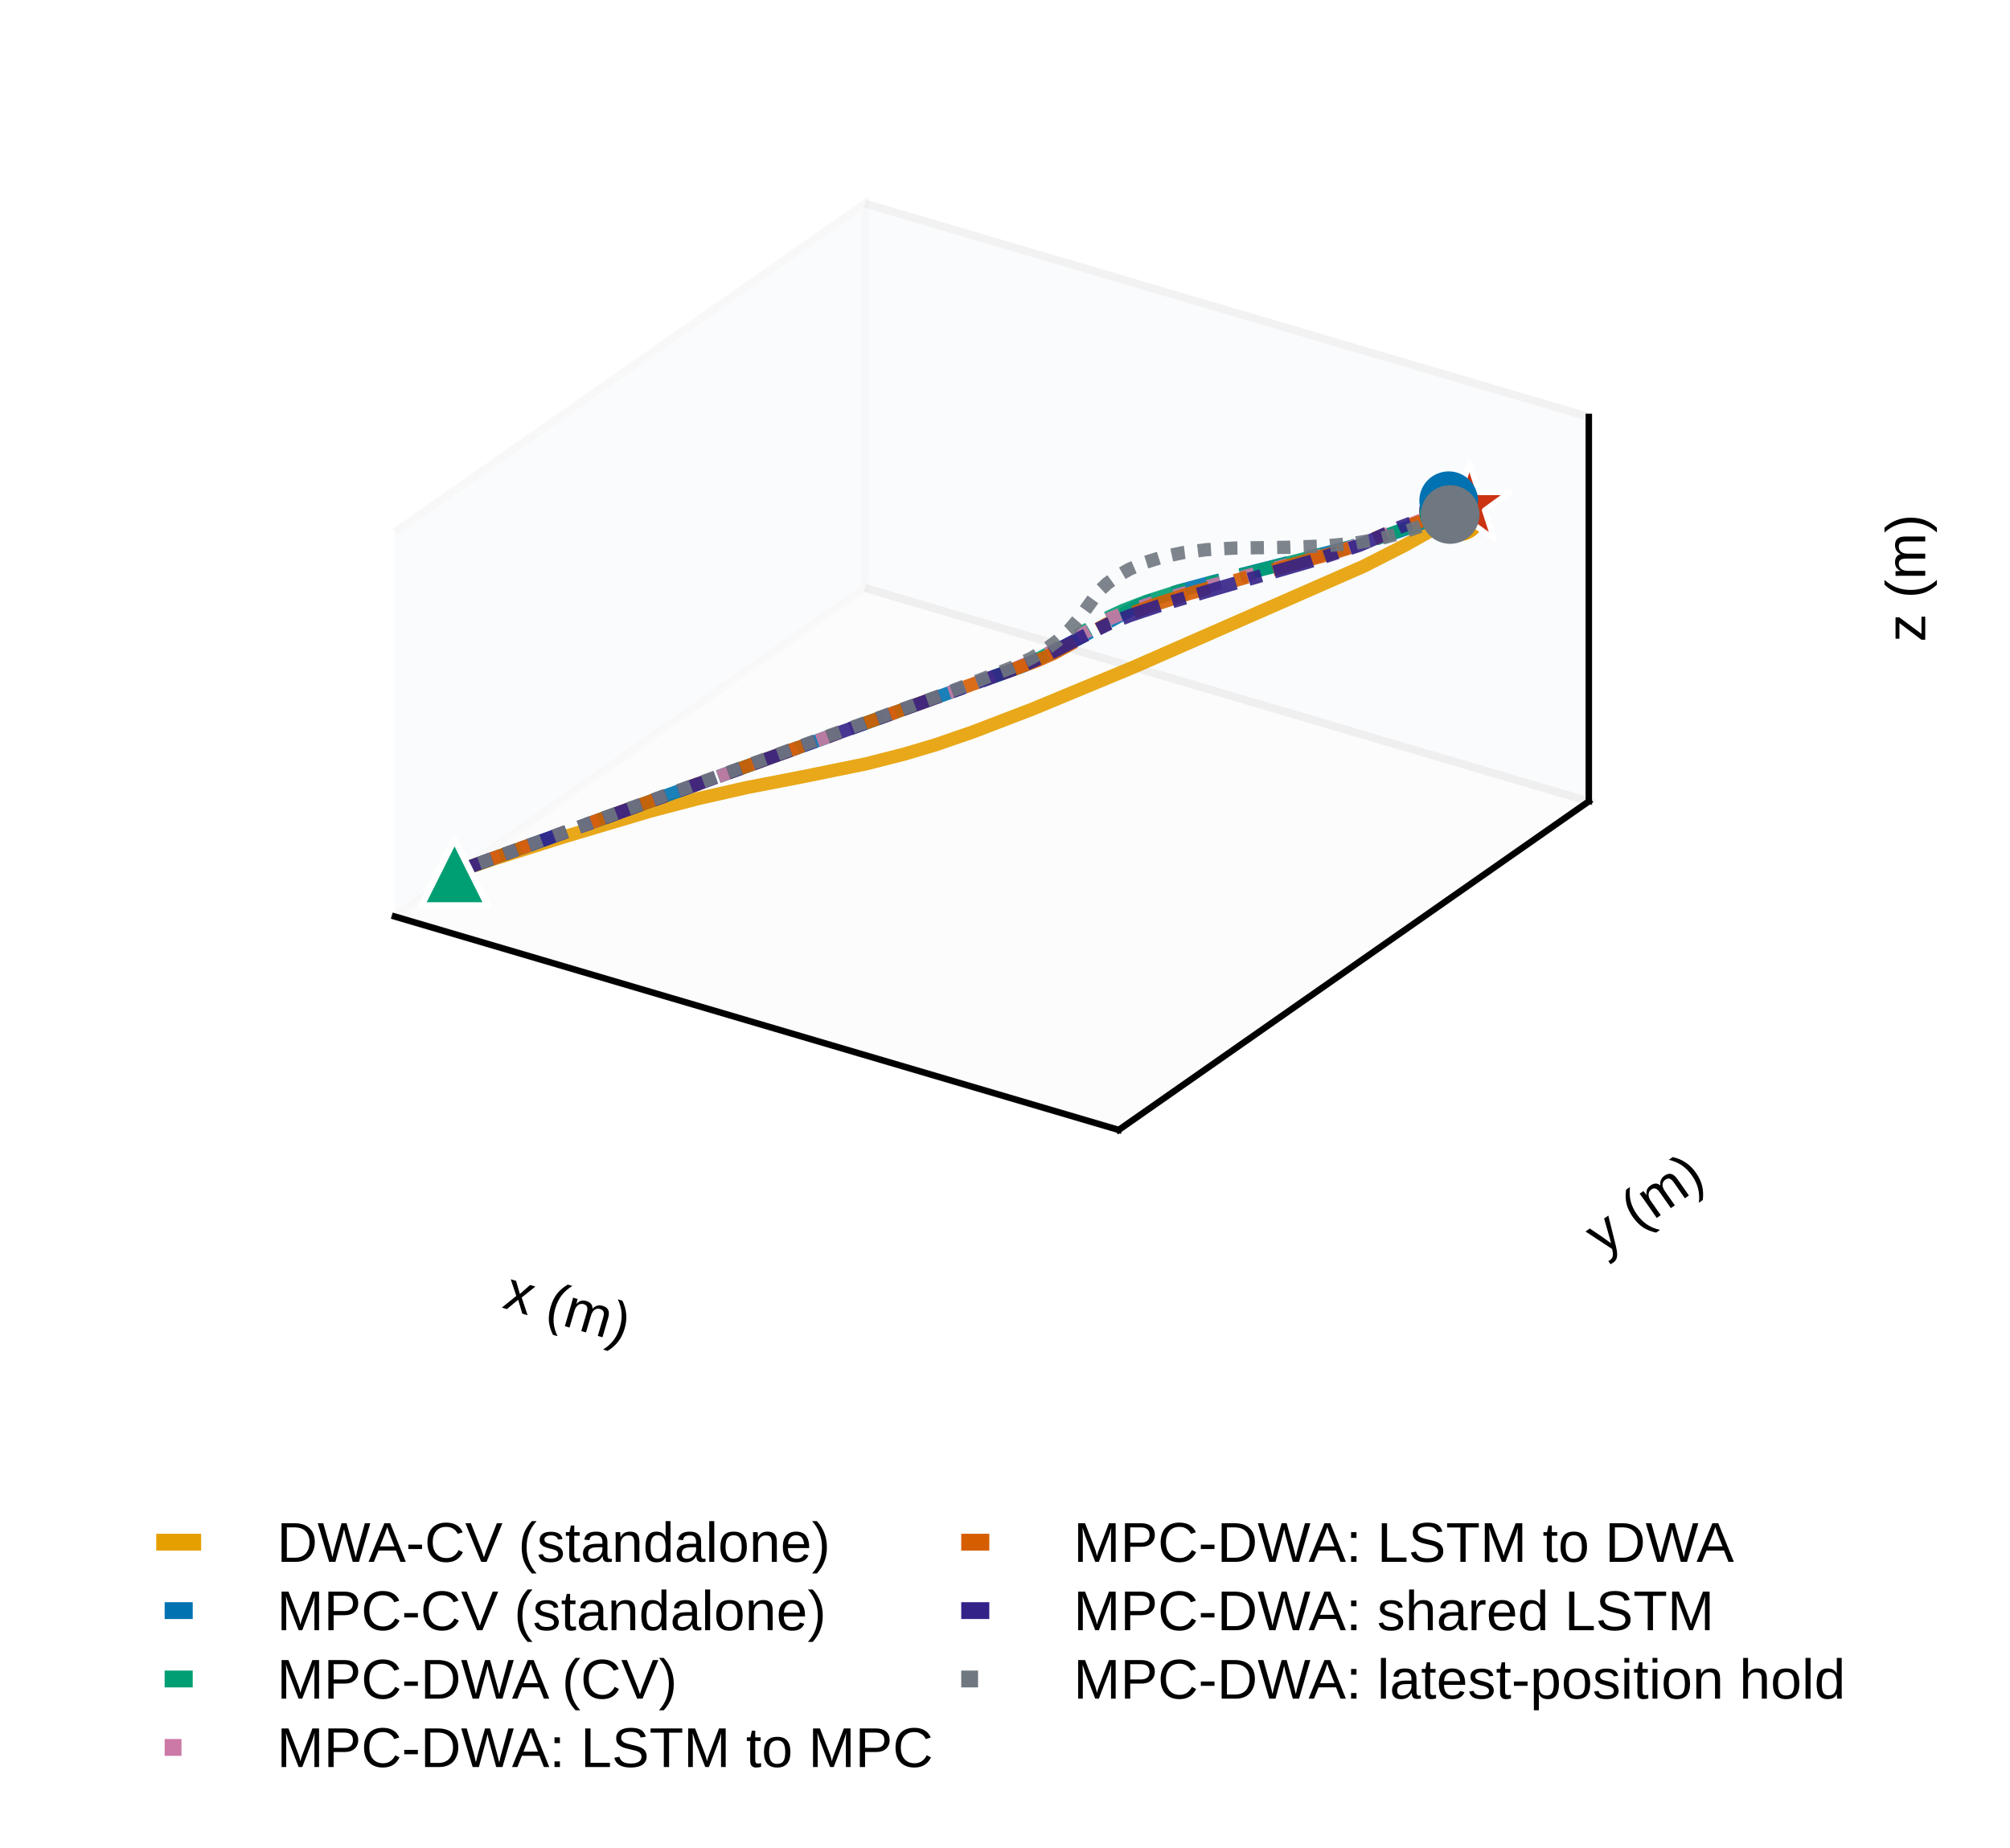
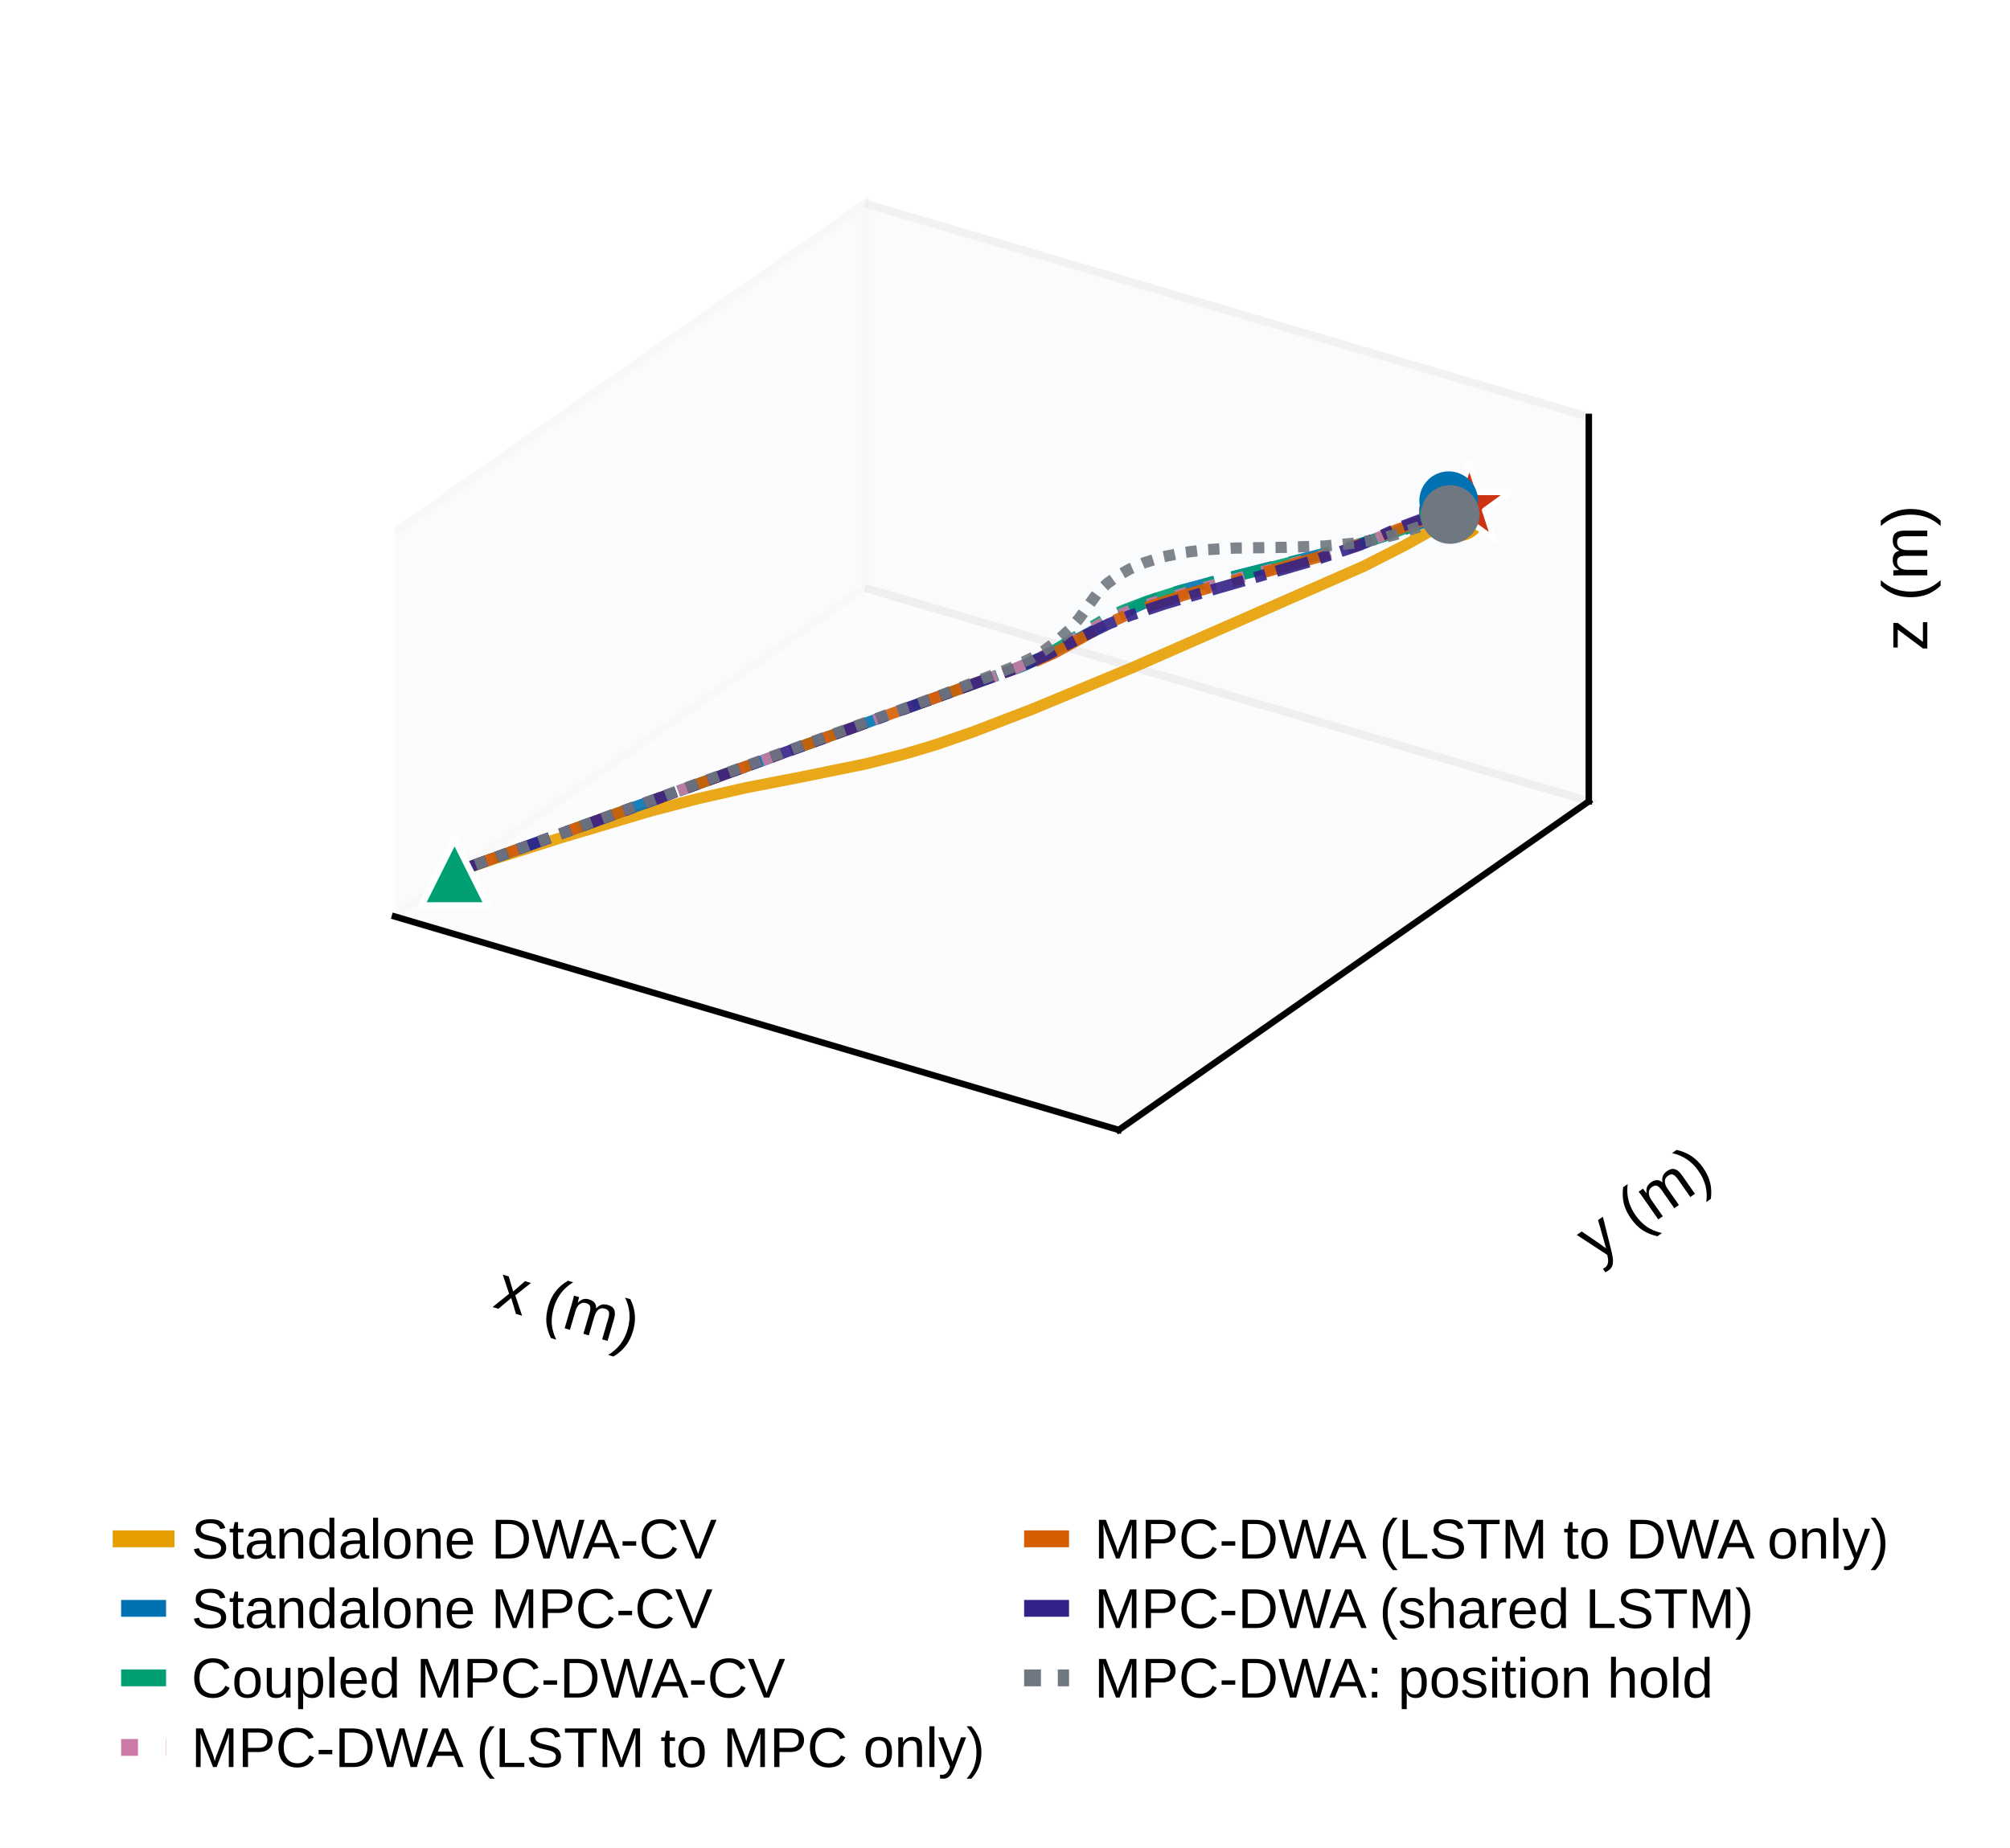
<svg xmlns="http://www.w3.org/2000/svg" xmlns:xlink="http://www.w3.org/1999/xlink" width="250.56pt" height="230.4pt" viewBox="0 0 250.56 230.4" version="1.1">
  <defs>
    <style type="text/css">*{stroke-linejoin: round; stroke-linecap: butt}</style>
  </defs>
  <g id="figure_1">
    <g id="patch_1">
      <path d="M 0 230.4 L 250.56 230.4 L 250.56 0 L 0 0 z " style="fill: #ffffff" />
    </g>
    <g id="patch_2">
      <path d="M 43.186 163.584 L 199.858 163.584 L 199.858 6.912 L 43.186 6.912 z " style="fill: #ffffff" />
    </g>
    <g id="pane3d_1">
      <g id="patch_3">
        <path d="M 49.222 114.278 L 107.821 73.313 L 107.821 25.38 L 49.222 66.346 " style="fill: #f5f7fa; opacity: 0.5; stroke: #f2f2f2; stroke-linejoin: miter" />
      </g>
    </g>
    <g id="pane3d_2">
      <g id="patch_4">
        <path d="M 107.821 73.313 L 198.055 99.916 L 198.055 51.983 L 107.821 25.38 " style="fill: #f5f7fa; opacity: 0.5; stroke: #e6e6e6; stroke-linejoin: miter" />
      </g>
    </g>
    <g id="pane3d_3">
      <g id="patch_5">
        <path d="M 49.222 114.278 L 139.457 140.882 L 198.055 99.916 L 107.821 73.313 " style="fill: #fafafa; opacity: 0.5; stroke: #ececec; stroke-linejoin: miter" />
      </g>
    </g>
    <g id="grid3d_1" />
    <g id="grid3d_2" />
    <g id="grid3d_3" />
    <g id="axis3d_1">
      <g id="line2d_1">
        <path d="M 49.222 114.278 L 139.457 140.882 " style="fill: none; stroke: #000000; stroke-width: 0.8; stroke-linecap: square" />
      </g>
      <g id="text_1">
-         <text style="font-size: 7px; font-family: 'Arial', 'Helvetica', 'DejaVu Sans', sans-serif; text-anchor: middle" x="70.129" y="165.269" transform="rotate(-343.5732 70.12895 165.269)">x (m)</text>
+         <text style="font-size: 8px; font-family: 'Arial', 'Helvetica', 'DejaVu Sans', sans-serif; text-anchor: middle" x="70.056" y="165.517" transform="rotate(-343.5732 70.05577 165.5172)">x (m)</text>
      </g>
    </g>
    <g id="axis3d_2">
      <g id="line2d_2">
        <path d="M 198.055 99.916 L 139.457 140.882 " style="fill: none; stroke: #000000; stroke-width: 0.8; stroke-linecap: square" />
      </g>
      <g id="text_2">
-         <text style="font-size: 7px; font-family: 'Arial', 'Helvetica', 'DejaVu Sans', sans-serif; text-anchor: middle" x="206.286" y="152.027" transform="rotate(-34.95678 206.2858 152.0267)">y (m)</text>
+         <text style="font-size: 8px; font-family: 'Arial', 'Helvetica', 'DejaVu Sans', sans-serif; text-anchor: middle" x="206.434" y="152.239" transform="rotate(-34.95678 206.4341 152.2388)">y (m)</text>
      </g>
    </g>
    <g id="axis3d_3">
      <g id="line2d_3">
        <path d="M 198.055 99.916 L 198.055 51.983 " style="fill: none; stroke: #000000; stroke-width: 0.8; stroke-linecap: square" />
      </g>
      <g id="text_3">
-         <text style="font-size: 7px; font-family: 'Arial', 'Helvetica', 'DejaVu Sans', sans-serif; text-anchor: middle" x="239.994" y="72.078" transform="rotate(-90 239.9936 72.07753)">z (m)</text>
+         <text style="font-size: 8px; font-family: 'Arial', 'Helvetica', 'DejaVu Sans', sans-serif; text-anchor: middle" x="240.252" y="72.078" transform="rotate(-90 240.2524 72.07753)">z (m)</text>
      </g>
    </g>
    <g id="axes_1">
      <g id="Path3DCollection_1">
        <defs>
-           <path id="mc681081ac6" d="M 0 3.082 C 0.817 3.082 1.601 2.757 2.179 2.179 C 2.757 1.601 3.082 0.817 3.082 0 C 3.082 -0.817 2.757 -1.601 2.179 -2.179 C 1.601 -2.757 0.817 -3.082 0 -3.082 C -0.817 -3.082 -1.601 -2.757 -2.179 -2.179 C -2.757 -1.601 -3.082 -0.817 -3.082 0 C -3.082 0.817 -2.757 1.601 -2.179 2.179 C -1.601 2.757 -0.817 3.082 0 3.082 z " style="stroke: #e69f00; stroke-width: 1.15" />
+           <path id="m68426876ff" d="M 0 3.082 C 0.817 3.082 1.601 2.757 2.179 2.179 C 2.757 1.601 3.082 0.817 3.082 0 C 3.082 -0.817 2.757 -1.601 2.179 -2.179 C 1.601 -2.757 0.817 -3.082 0 -3.082 C -0.817 -3.082 -1.601 -2.757 -2.179 -2.179 C -2.757 -1.601 -3.082 -0.817 -3.082 0 C -3.082 0.817 -2.757 1.601 -2.179 2.179 C -1.601 2.757 -0.817 3.082 0 3.082 z " style="stroke: #e69f00; stroke-width: 1.15" />
        </defs>
-         <g clip-path="url(#p14eeb2a51b)">
-           <use xlink:href="#mc681081ac6" x="181.71" y="63.847" style="fill: #e69f00; stroke: #e69f00; stroke-width: 1.15" />
+         <g clip-path="url(#p3bd63f41f3)">
+           <use xlink:href="#m68426876ff" x="181.71" y="63.847" style="fill: #e69f00; stroke: #e69f00; stroke-width: 1.15" />
        </g>
      </g>
      <g id="Path3DCollection_2">
        <defs>
-           <path id="m3ce97d96c6" d="M 0 3.082 C 0.817 3.082 1.601 2.757 2.179 2.179 C 2.757 1.601 3.082 0.817 3.082 0 C 3.082 -0.817 2.757 -1.601 2.179 -2.179 C 1.601 -2.757 0.817 -3.082 0 -3.082 C -0.817 -3.082 -1.601 -2.757 -2.179 -2.179 C -2.757 -1.601 -3.082 -0.817 -3.082 0 C -3.082 0.817 -2.757 1.601 -2.179 2.179 C -1.601 2.757 -0.817 3.082 0 3.082 z " style="stroke: #d55e00; stroke-width: 1.15" />
+           <path id="m7698c82ab8" d="M 0 3.082 C 0.817 3.082 1.601 2.757 2.179 2.179 C 2.757 1.601 3.082 0.817 3.082 0 C 3.082 -0.817 2.757 -1.601 2.179 -2.179 C 1.601 -2.757 0.817 -3.082 0 -3.082 C -0.817 -3.082 -1.601 -2.757 -2.179 -2.179 C -2.757 -1.601 -3.082 -0.817 -3.082 0 C -3.082 0.817 -2.757 1.601 -2.179 2.179 C -1.601 2.757 -0.817 3.082 0 3.082 z " style="stroke: #d55e00; stroke-width: 1.15" />
        </defs>
-         <g clip-path="url(#p14eeb2a51b)">
-           <use xlink:href="#m3ce97d96c6" x="180.609" y="63.793" style="fill: #d55e00; stroke: #d55e00; stroke-width: 1.15" />
+         <g clip-path="url(#p3bd63f41f3)">
+           <use xlink:href="#m7698c82ab8" x="180.609" y="63.793" style="fill: #d55e00; stroke: #d55e00; stroke-width: 1.15" />
        </g>
      </g>
      <g id="line2d_4">
-         <path d="M 56.664 108.767 L 61.721 107.048 L 70.154 104.383 L 81.027 101.143 L 87 99.58 L 93.051 98.206 L 100.111 96.836 L 108.009 95.225 L 112.809 94.001 L 116.583 92.877 L 121.242 91.272 L 128.737 88.398 L 141.321 83.173 L 169.995 70.601 L 175.181 67.961 L 180.267 65.11 L 181.454 64.268 L 181.71 63.847 L 181.71 63.847 " clip-path="url(#p14eeb2a51b)" style="fill: none; stroke: #e69f00; stroke-opacity: 0.9; stroke-width: 1.65; stroke-linecap: square" />
+         <path d="M 56.664 108.767 L 61.721 107.048 L 70.154 104.383 L 81.027 101.143 L 87 99.58 L 93.051 98.206 L 100.111 96.836 L 108.009 95.225 L 112.809 94.001 L 116.583 92.877 L 121.242 91.272 L 128.737 88.398 L 141.321 83.173 L 169.995 70.601 L 175.181 67.961 L 180.267 65.11 L 181.454 64.268 L 181.71 63.847 L 181.71 63.847 " clip-path="url(#p3bd63f41f3)" style="fill: none; stroke: #e69f00; stroke-opacity: 0.9; stroke-width: 1.4; stroke-linecap: square" />
      </g>
      <g id="line2d_5">
-         <path d="M 56.664 108.767 L 127.582 83.02 L 131.441 81.229 L 135.094 79.268 L 141.728 75.605 L 144.052 74.634 L 147.009 73.654 L 151.086 72.553 L 168.408 68.15 L 174.317 66.294 L 177.452 65.148 L 178.506 64.483 L 179.664 63.452 L 180.587 62.43 L 180.587 62.43 " clip-path="url(#p14eeb2a51b)" style="fill: none; stroke-dasharray: 6.105,2.64; stroke-dashoffset: 0; stroke: #0072b2; stroke-opacity: 0.9; stroke-width: 1.65" />
+         <path d="M 56.664 108.767 L 127.582 83.02 L 131.441 81.229 L 135.094 79.268 L 141.728 75.605 L 144.052 74.634 L 147.009 73.654 L 151.086 72.553 L 168.408 68.15 L 174.317 66.294 L 177.452 65.148 L 178.506 64.483 L 179.664 63.452 L 180.587 62.43 L 180.587 62.43 " clip-path="url(#p3bd63f41f3)" style="fill: none; stroke-dasharray: 5.18,2.24; stroke-dashoffset: 0; stroke: #0072b2; stroke-opacity: 0.9; stroke-width: 1.4" />
      </g>
      <g id="line2d_6">
-         <path d="M 56.664 108.767 L 126.799 83.291 L 129.823 81.943 L 132.038 80.725 L 135.321 78.604 L 137.908 77.081 L 140.035 76.085 L 142.952 74.967 L 146.554 73.818 L 151.413 72.518 L 168.064 68.273 L 172.657 66.814 L 176.862 65.236 L 180.641 63.836 L 180.641 63.836 " clip-path="url(#p14eeb2a51b)" style="fill: none; stroke-dasharray: 10.56,2.64,1.65,2.64; stroke-dashoffset: 0; stroke: #009e73; stroke-opacity: 0.9; stroke-width: 1.65" />
+         <path d="M 56.664 108.767 L 126.799 83.291 L 129.823 81.943 L 132.038 80.725 L 135.321 78.604 L 137.908 77.081 L 140.035 76.085 L 142.952 74.967 L 146.554 73.818 L 151.413 72.518 L 168.064 68.273 L 172.657 66.814 L 176.862 65.236 L 180.641 63.836 L 180.641 63.836 " clip-path="url(#p3bd63f41f3)" style="fill: none; stroke-dasharray: 8.96,2.24,1.4,2.24; stroke-dashoffset: 0; stroke: #009e73; stroke-opacity: 0.9; stroke-width: 1.4" />
      </g>
      <g id="line2d_7">
-         <path d="M 56.664 108.767 L 126.158 83.524 L 129.613 82.001 L 132.272 80.566 L 138.403 77.101 L 141.234 75.97 L 145.251 74.63 L 150.305 73.188 L 167.46 68.522 L 170.94 67.365 L 177.696 64.616 L 180.578 63.696 L 180.578 63.696 " clip-path="url(#p14eeb2a51b)" style="fill: none; stroke-dasharray: 1.65,2.723; stroke-dashoffset: 0; stroke: #cc79a7; stroke-opacity: 0.9; stroke-width: 1.65" />
+         <path d="M 56.664 108.767 L 126.158 83.524 L 129.613 82.001 L 132.272 80.566 L 138.403 77.101 L 141.234 75.97 L 145.251 74.63 L 150.305 73.188 L 167.46 68.522 L 170.94 67.365 L 177.696 64.616 L 180.578 63.696 L 180.578 63.696 " clip-path="url(#p3bd63f41f3)" style="fill: none; stroke-dasharray: 1.4,2.31; stroke-dashoffset: 0; stroke: #cc79a7; stroke-opacity: 0.9; stroke-width: 1.4" />
      </g>
      <g id="line2d_8">
-         <path d="M 56.664 108.767 L 129.23 82.404 L 131.451 81.412 L 133.945 80.037 L 137.879 77.846 L 140.301 76.748 L 143.564 75.507 L 148.113 74.041 L 155.223 72.025 L 166.58 68.84 L 169.89 67.733 L 174.14 66.027 L 179.302 64.242 L 180.609 63.793 L 180.609 63.793 " clip-path="url(#p14eeb2a51b)" style="fill: none; stroke-dasharray: 9.9,3.3,1.65,3.3; stroke-dashoffset: 0; stroke: #d55e00; stroke-opacity: 0.9; stroke-width: 1.65" />
+         <path d="M 56.664 108.767 L 129.23 82.404 L 131.451 81.412 L 133.945 80.037 L 137.879 77.846 L 140.301 76.748 L 143.564 75.507 L 148.113 74.041 L 155.223 72.025 L 166.58 68.84 L 169.89 67.733 L 174.14 66.027 L 179.302 64.242 L 180.609 63.793 L 180.609 63.793 " clip-path="url(#p3bd63f41f3)" style="fill: none; stroke-dasharray: 8.4,2.8,1.4,2.8; stroke-dashoffset: 0; stroke: #d55e00; stroke-opacity: 0.9; stroke-width: 1.4" />
      </g>
      <g id="line2d_9">
-         <path d="M 56.664 108.767 L 126.976 83.23 L 130.526 81.65 L 134.811 79.451 L 138.258 77.767 L 140.847 76.75 L 145.189 75.302 L 151.717 73.37 L 163.354 70.005 L 169.47 67.988 L 171.344 67.177 L 174.46 65.751 L 177.841 64.491 L 180.59 63.674 L 180.59 63.674 " clip-path="url(#p14eeb2a51b)" style="fill: none; stroke-dasharray: 4.95,1.65,1.65,1.65; stroke-dashoffset: 0; stroke: #332288; stroke-opacity: 0.9; stroke-width: 1.65" />
+         <path d="M 56.664 108.767 L 126.976 83.23 L 130.526 81.65 L 134.811 79.451 L 138.258 77.767 L 140.847 76.75 L 145.189 75.302 L 151.717 73.37 L 163.354 70.005 L 169.47 67.988 L 171.344 67.177 L 174.46 65.751 L 177.841 64.491 L 180.59 63.674 L 180.59 63.674 " clip-path="url(#p3bd63f41f3)" style="fill: none; stroke-dasharray: 4.2,1.4,1.4,1.4; stroke-dashoffset: 0; stroke: #332288; stroke-opacity: 0.9; stroke-width: 1.4" />
      </g>
      <g id="line2d_10">
-         <path d="M 56.664 108.767 L 89.482 96.778 L 103.06 91.832 L 117.132 86.745 L 125.969 83.292 L 128.566 82.065 L 130.276 81.036 L 131.838 79.861 L 133.364 78.463 L 134.547 77.08 L 136.948 73.756 L 138.029 72.743 L 139.334 71.794 L 140.788 70.969 L 142.704 70.141 L 144.987 69.428 L 147.571 68.886 L 150.366 68.539 L 153.844 68.337 L 160.355 68.239 L 165.145 68.075 L 168.89 67.716 L 171.849 67.215 L 174.309 66.564 L 177.227 65.57 L 180.771 64.149 L 180.771 64.149 " clip-path="url(#p14eeb2a51b)" style="fill: none; stroke-dasharray: 1.65,1.65; stroke-dashoffset: 0; stroke: #6f7780; stroke-opacity: 0.9; stroke-width: 1.65" />
+         <path d="M 56.664 108.767 L 89.482 96.778 L 103.06 91.832 L 117.132 86.745 L 125.969 83.292 L 128.566 82.065 L 130.276 81.036 L 131.838 79.861 L 133.364 78.463 L 134.547 77.08 L 136.948 73.756 L 138.029 72.743 L 139.334 71.794 L 140.788 70.969 L 142.704 70.141 L 144.987 69.428 L 147.571 68.886 L 150.366 68.539 L 153.844 68.337 L 160.355 68.239 L 165.145 68.075 L 168.89 67.716 L 171.849 67.215 L 174.309 66.564 L 177.227 65.57 L 180.771 64.149 L 180.771 64.149 " clip-path="url(#p3bd63f41f3)" style="fill: none; stroke-dasharray: 1.4,1.4; stroke-dashoffset: 0; stroke: #6f7780; stroke-opacity: 0.9; stroke-width: 1.4" />
      </g>
      <g id="Path3DCollection_3">
        <defs>
-           <path id="m27a7201b1e" d="M 0 3.082 C 0.817 3.082 1.601 2.757 2.179 2.179 C 2.757 1.601 3.082 0.817 3.082 0 C 3.082 -0.817 2.757 -1.601 2.179 -2.179 C 1.601 -2.757 0.817 -3.082 0 -3.082 C -0.817 -3.082 -1.601 -2.757 -2.179 -2.179 C -2.757 -1.601 -3.082 -0.817 -3.082 0 C -3.082 0.817 -2.757 1.601 -2.179 2.179 C -1.601 2.757 -0.817 3.082 0 3.082 z " style="stroke: #cc79a7; stroke-width: 1.15" />
+           <path id="m8e74922d33" d="M 0 3.082 C 0.817 3.082 1.601 2.757 2.179 2.179 C 2.757 1.601 3.082 0.817 3.082 0 C 3.082 -0.817 2.757 -1.601 2.179 -2.179 C 1.601 -2.757 0.817 -3.082 0 -3.082 C -0.817 -3.082 -1.601 -2.757 -2.179 -2.179 C -2.757 -1.601 -3.082 -0.817 -3.082 0 C -3.082 0.817 -2.757 1.601 -2.179 2.179 C -1.601 2.757 -0.817 3.082 0 3.082 z " style="stroke: #cc79a7; stroke-width: 1.15" />
        </defs>
-         <g clip-path="url(#p14eeb2a51b)">
-           <use xlink:href="#m27a7201b1e" x="180.578" y="63.696" style="fill: #cc79a7; stroke: #cc79a7; stroke-width: 1.15" />
+         <g clip-path="url(#p3bd63f41f3)">
+           <use xlink:href="#m8e74922d33" x="180.578" y="63.696" style="fill: #cc79a7; stroke: #cc79a7; stroke-width: 1.15" />
        </g>
      </g>
      <g id="Path3DCollection_4">
        <defs>
-           <path id="m146e6b477e" d="M 0 3.082 C 0.817 3.082 1.601 2.757 2.179 2.179 C 2.757 1.601 3.082 0.817 3.082 0 C 3.082 -0.817 2.757 -1.601 2.179 -2.179 C 1.601 -2.757 0.817 -3.082 0 -3.082 C -0.817 -3.082 -1.601 -2.757 -2.179 -2.179 C -2.757 -1.601 -3.082 -0.817 -3.082 0 C -3.082 0.817 -2.757 1.601 -2.179 2.179 C -1.601 2.757 -0.817 3.082 0 3.082 z " style="stroke: #332288; stroke-width: 1.15" />
+           <path id="m770c8c57b2" d="M 0 3.082 C 0.817 3.082 1.601 2.757 2.179 2.179 C 2.757 1.601 3.082 0.817 3.082 0 C 3.082 -0.817 2.757 -1.601 2.179 -2.179 C 1.601 -2.757 0.817 -3.082 0 -3.082 C -0.817 -3.082 -1.601 -2.757 -2.179 -2.179 C -2.757 -1.601 -3.082 -0.817 -3.082 0 C -3.082 0.817 -2.757 1.601 -2.179 2.179 C -1.601 2.757 -0.817 3.082 0 3.082 z " style="stroke: #332288; stroke-width: 1.15" />
        </defs>
-         <g clip-path="url(#p14eeb2a51b)">
-           <use xlink:href="#m146e6b477e" x="180.59" y="63.674" style="fill: #332288; stroke: #332288; stroke-width: 1.15" />
+         <g clip-path="url(#p3bd63f41f3)">
+           <use xlink:href="#m770c8c57b2" x="180.59" y="63.674" style="fill: #332288; stroke: #332288; stroke-width: 1.15" />
        </g>
      </g>
      <g id="Path3DCollection_5">
        <defs>
-           <path id="md29ea70dc5" d="M 0 3.082 C 0.817 3.082 1.601 2.757 2.179 2.179 C 2.757 1.601 3.082 0.817 3.082 0 C 3.082 -0.817 2.757 -1.601 2.179 -2.179 C 1.601 -2.757 0.817 -3.082 0 -3.082 C -0.817 -3.082 -1.601 -2.757 -2.179 -2.179 C -2.757 -1.601 -3.082 -0.817 -3.082 0 C -3.082 0.817 -2.757 1.601 -2.179 2.179 C -1.601 2.757 -0.817 3.082 0 3.082 z " style="stroke: #009e73; stroke-width: 1.15" />
+           <path id="m35cd10a040" d="M 0 3.082 C 0.817 3.082 1.601 2.757 2.179 2.179 C 2.757 1.601 3.082 0.817 3.082 0 C 3.082 -0.817 2.757 -1.601 2.179 -2.179 C 1.601 -2.757 0.817 -3.082 0 -3.082 C -0.817 -3.082 -1.601 -2.757 -2.179 -2.179 C -2.757 -1.601 -3.082 -0.817 -3.082 0 C -3.082 0.817 -2.757 1.601 -2.179 2.179 C -1.601 2.757 -0.817 3.082 0 3.082 z " style="stroke: #009e73; stroke-width: 1.15" />
        </defs>
-         <g clip-path="url(#p14eeb2a51b)">
-           <use xlink:href="#md29ea70dc5" x="180.641" y="63.836" style="fill: #009e73; stroke: #009e73; stroke-width: 1.15" />
+         <g clip-path="url(#p3bd63f41f3)">
+           <use xlink:href="#m35cd10a040" x="180.641" y="63.836" style="fill: #009e73; stroke: #009e73; stroke-width: 1.15" />
        </g>
      </g>
      <g id="Path3DCollection_6">
        <defs>
-           <path id="m85c0c0cb6a" d="M 0 -5.244 L -1.177 -1.62 L -4.987 -1.62 L -1.905 0.619 L -3.082 4.243 L -0 2.003 L 3.082 4.243 L 1.905 0.619 L 4.987 -1.62 L 1.177 -1.62 z " style="stroke: #ffffff; stroke-width: 0.7" />
+           <path id="me7d61c8561" d="M 0 -5.244 L -1.177 -1.62 L -4.987 -1.62 L -1.905 0.619 L -3.082 4.243 L -0 2.003 L 3.082 4.243 L 1.905 0.619 L 4.987 -1.62 L 1.177 -1.62 z " style="stroke: #ffffff; stroke-width: 0.7" />
        </defs>
-         <g clip-path="url(#p14eeb2a51b)">
-           <use xlink:href="#m85c0c0cb6a" x="183.172" y="63.006" style="fill: #cc3311; stroke: #ffffff; stroke-width: 0.7" />
+         <g clip-path="url(#p3bd63f41f3)">
+           <use xlink:href="#me7d61c8561" x="183.172" y="63.006" style="fill: #cc3311; stroke: #ffffff; stroke-width: 0.7" />
        </g>
      </g>
      <g id="Path3DCollection_7">
        <defs>
-           <path id="me7322890e8" d="M 0 3.082 C 0.817 3.082 1.601 2.757 2.179 2.179 C 2.757 1.601 3.082 0.817 3.082 0 C 3.082 -0.817 2.757 -1.601 2.179 -2.179 C 1.601 -2.757 0.817 -3.082 0 -3.082 C -0.817 -3.082 -1.601 -2.757 -2.179 -2.179 C -2.757 -1.601 -3.082 -0.817 -3.082 0 C -3.082 0.817 -2.757 1.601 -2.179 2.179 C -1.601 2.757 -0.817 3.082 0 3.082 z " style="stroke: #0072b2; stroke-width: 1.15" />
+           <path id="m812ad7c5ea" d="M 0 3.082 C 0.817 3.082 1.601 2.757 2.179 2.179 C 2.757 1.601 3.082 0.817 3.082 0 C 3.082 -0.817 2.757 -1.601 2.179 -2.179 C 1.601 -2.757 0.817 -3.082 0 -3.082 C -0.817 -3.082 -1.601 -2.757 -2.179 -2.179 C -2.757 -1.601 -3.082 -0.817 -3.082 0 C -3.082 0.817 -2.757 1.601 -2.179 2.179 C -1.601 2.757 -0.817 3.082 0 3.082 z " style="stroke: #0072b2; stroke-width: 1.15" />
        </defs>
-         <g clip-path="url(#p14eeb2a51b)">
-           <use xlink:href="#me7322890e8" x="180.587" y="62.43" style="fill: #0072b2; stroke: #0072b2; stroke-width: 1.15" />
+         <g clip-path="url(#p3bd63f41f3)">
+           <use xlink:href="#m812ad7c5ea" x="180.587" y="62.43" style="fill: #0072b2; stroke: #0072b2; stroke-width: 1.15" />
        </g>
      </g>
      <g id="Path3DCollection_8">
        <defs>
-           <path id="m68134e4d53" d="M 0 3.082 C 0.817 3.082 1.601 2.757 2.179 2.179 C 2.757 1.601 3.082 0.817 3.082 0 C 3.082 -0.817 2.757 -1.601 2.179 -2.179 C 1.601 -2.757 0.817 -3.082 0 -3.082 C -0.817 -3.082 -1.601 -2.757 -2.179 -2.179 C -2.757 -1.601 -3.082 -0.817 -3.082 0 C -3.082 0.817 -2.757 1.601 -2.179 2.179 C -1.601 2.757 -0.817 3.082 0 3.082 z " style="stroke: #6f7780; stroke-width: 1.15" />
+           <path id="m4a7c91fa0a" d="M 0 3.082 C 0.817 3.082 1.601 2.757 2.179 2.179 C 2.757 1.601 3.082 0.817 3.082 0 C 3.082 -0.817 2.757 -1.601 2.179 -2.179 C 1.601 -2.757 0.817 -3.082 0 -3.082 C -0.817 -3.082 -1.601 -2.757 -2.179 -2.179 C -2.757 -1.601 -3.082 -0.817 -3.082 0 C -3.082 0.817 -2.757 1.601 -2.179 2.179 C -1.601 2.757 -0.817 3.082 0 3.082 z " style="stroke: #6f7780; stroke-width: 1.15" />
        </defs>
-         <g clip-path="url(#p14eeb2a51b)">
-           <use xlink:href="#m68134e4d53" x="180.771" y="64.149" style="fill: #6f7780; stroke: #6f7780; stroke-width: 1.15" />
+         <g clip-path="url(#p3bd63f41f3)">
+           <use xlink:href="#m4a7c91fa0a" x="180.771" y="64.149" style="fill: #6f7780; stroke: #6f7780; stroke-width: 1.15" />
        </g>
      </g>
      <g id="Path3DCollection_9">
        <defs>
-           <path id="m8b2a49afe4" d="M 0 -4.123 L -4.123 4.123 L 4.123 4.123 z " style="stroke: #ffffff; stroke-width: 0.8" />
+           <path id="m1b02a6cee1" d="M 0 -4.123 L -4.123 4.123 L 4.123 4.123 z " style="stroke: #ffffff; stroke-width: 0.8" />
        </defs>
-         <g clip-path="url(#p14eeb2a51b)">
-           <use xlink:href="#m8b2a49afe4" x="56.664" y="108.767" style="fill: #009e73; stroke: #ffffff; stroke-width: 0.8" />
+         <g clip-path="url(#p3bd63f41f3)">
+           <use xlink:href="#m1b02a6cee1" x="56.664" y="108.767" style="fill: #009e73; stroke: #ffffff; stroke-width: 0.8" />
        </g>
      </g>
    </g>
    <g id="legend_1">
      <g id="line2d_11">
-         <path d="M 20.524 192.284 L 22.274 192.284 L 24.024 192.284 " style="fill: none; stroke: #e69f00; stroke-width: 2.1; stroke-linecap: square" />
+         <path d="M 15.1 191.865 L 17.9 191.865 L 20.7 191.865 " style="fill: none; stroke: #e69f00; stroke-width: 2.1; stroke-linecap: square" />
      </g>
      <g id="text_4">
-         <text style="font-size: 7px; font-family: 'Arial', 'Helvetica', 'DejaVu Sans', sans-serif; text-anchor: start" x="34.524" y="194.734" transform="rotate(-0 34.52445 194.7344)">DWA-CV (standalone)</text>
+         <text style="font-size: 7px; font-family: 'Arial', 'Helvetica', 'DejaVu Sans', sans-serif; text-anchor: start" x="23.85" y="194.315" transform="rotate(-0 23.85 194.3147)">Standalone DWA-CV</text>
      </g>
      <g id="line2d_12">
-         <path d="M 20.524 200.814 L 22.274 200.814 L 24.024 200.814 " style="fill: none; stroke-dasharray: 7.77,3.36; stroke-dashoffset: 0; stroke: #0072b2; stroke-width: 2.1" />
+         <path d="M 15.1 200.534 L 17.9 200.534 L 20.7 200.534 " style="fill: none; stroke-dasharray: 7.77,3.36; stroke-dashoffset: 0; stroke: #0072b2; stroke-width: 2.1" />
      </g>
      <g id="text_5">
-         <text style="font-size: 7px; font-family: 'Arial', 'Helvetica', 'DejaVu Sans', sans-serif; text-anchor: start" x="34.524" y="203.264" transform="rotate(-0 34.52445 203.2639)">MPC-CV (standalone)</text>
+         <text style="font-size: 7px; font-family: 'Arial', 'Helvetica', 'DejaVu Sans', sans-serif; text-anchor: start" x="23.85" y="202.984" transform="rotate(-0 23.85 202.984)">Standalone MPC-CV</text>
      </g>
      <g id="line2d_13">
-         <path d="M 20.524 209.343 L 22.274 209.343 L 24.024 209.343 " style="fill: none; stroke-dasharray: 13.44,3.36,2.1,3.36; stroke-dashoffset: 0; stroke: #009e73; stroke-width: 2.1" />
+         <path d="M 15.1 209.203 L 17.9 209.203 L 20.7 209.203 " style="fill: none; stroke-dasharray: 13.44,3.36,2.1,3.36; stroke-dashoffset: 0; stroke: #009e73; stroke-width: 2.1" />
      </g>
      <g id="text_6">
-         <text style="font-size: 7px; font-family: 'Arial', 'Helvetica', 'DejaVu Sans', sans-serif; text-anchor: start" x="34.524" y="211.793" transform="rotate(-0 34.52445 211.7934)">MPC-DWA (CV)</text>
+         <text style="font-size: 7px; font-family: 'Arial', 'Helvetica', 'DejaVu Sans', sans-serif; text-anchor: start" x="23.85" y="211.653" transform="rotate(-0 23.85 211.6534)">Coupled MPC-DWA-CV</text>
      </g>
      <g id="line2d_14">
-         <path d="M 20.524 217.873 L 22.274 217.873 L 24.024 217.873 " style="fill: none; stroke-dasharray: 2.1,3.465; stroke-dashoffset: 0; stroke: #cc79a7; stroke-width: 2.1" />
+         <path d="M 15.1 217.873 L 17.9 217.873 L 20.7 217.873 " style="fill: none; stroke-dasharray: 2.1,3.465; stroke-dashoffset: 0; stroke: #cc79a7; stroke-width: 2.1" />
      </g>
      <g id="text_7">
-         <text style="font-size: 7px; font-family: 'Arial', 'Helvetica', 'DejaVu Sans', sans-serif; text-anchor: start" x="34.524" y="220.323" transform="rotate(-0 34.52445 220.3229)">MPC-DWA: LSTM to MPC</text>
+         <text style="font-size: 7px; font-family: 'Arial', 'Helvetica', 'DejaVu Sans', sans-serif; text-anchor: start" x="23.85" y="220.323" transform="rotate(-0 23.85 220.3227)">MPC-DWA (LSTM to MPC only)</text>
      </g>
      <g id="line2d_15">
-         <path d="M 119.823 192.284 L 121.573 192.284 L 123.323 192.284 " style="fill: none; stroke-dasharray: 12.6,4.2,2.1,4.2; stroke-dashoffset: 0; stroke: #d55e00; stroke-width: 2.1" />
+         <path d="M 127.664 191.865 L 130.464 191.865 L 133.264 191.865 " style="fill: none; stroke-dasharray: 12.6,4.2,2.1,4.2; stroke-dashoffset: 0; stroke: #d55e00; stroke-width: 2.1" />
      </g>
      <g id="text_8">
-         <text style="font-size: 7px; font-family: 'Arial', 'Helvetica', 'DejaVu Sans', sans-serif; text-anchor: start" x="133.823" y="194.734" transform="rotate(-0 133.8227 194.7344)">MPC-DWA: LSTM to DWA</text>
+         <text style="font-size: 7px; font-family: 'Arial', 'Helvetica', 'DejaVu Sans', sans-serif; text-anchor: start" x="136.414" y="194.315" transform="rotate(-0 136.4144 194.3147)">MPC-DWA (LSTM to DWA only)</text>
      </g>
      <g id="line2d_16">
-         <path d="M 119.823 200.814 L 121.573 200.814 L 123.323 200.814 " style="fill: none; stroke-dasharray: 6.3,2.1,2.1,2.1; stroke-dashoffset: 0; stroke: #332288; stroke-width: 2.1" />
+         <path d="M 127.664 200.534 L 130.464 200.534 L 133.264 200.534 " style="fill: none; stroke-dasharray: 6.3,2.1,2.1,2.1; stroke-dashoffset: 0; stroke: #332288; stroke-width: 2.1" />
      </g>
      <g id="text_9">
-         <text style="font-size: 7px; font-family: 'Arial', 'Helvetica', 'DejaVu Sans', sans-serif; text-anchor: start" x="133.823" y="203.264" transform="rotate(-0 133.8227 203.2638)">MPC-DWA: shared LSTM</text>
+         <text style="font-size: 7px; font-family: 'Arial', 'Helvetica', 'DejaVu Sans', sans-serif; text-anchor: start" x="136.414" y="202.984" transform="rotate(-0 136.4144 202.9842)">MPC-DWA (shared LSTM)</text>
      </g>
      <g id="line2d_17">
-         <path d="M 119.823 209.343 L 121.573 209.343 L 123.323 209.343 " style="fill: none; stroke-dasharray: 2.1,2.1; stroke-dashoffset: 0; stroke: #6f7780; stroke-width: 2.1" />
+         <path d="M 127.664 209.204 L 130.464 209.204 L 133.264 209.204 " style="fill: none; stroke-dasharray: 2.1,2.1; stroke-dashoffset: 0; stroke: #6f7780; stroke-width: 2.1" />
      </g>
      <g id="text_10">
-         <text style="font-size: 7px; font-family: 'Arial', 'Helvetica', 'DejaVu Sans', sans-serif; text-anchor: start" x="133.823" y="211.793" transform="rotate(-0 133.8227 211.7931)">MPC-DWA: latest-position hold</text>
+         <text style="font-size: 7px; font-family: 'Arial', 'Helvetica', 'DejaVu Sans', sans-serif; text-anchor: start" x="136.414" y="211.654" transform="rotate(-0 136.4144 211.6537)">MPC-DWA: position hold</text>
      </g>
    </g>
  </g>
  <defs>
-     <clipPath id="p14eeb2a51b">
+     <clipPath id="p3bd63f41f3">
      <rect x="43.186" y="6.912" width="156.672" height="156.672" />
    </clipPath>
  </defs>
</svg>
